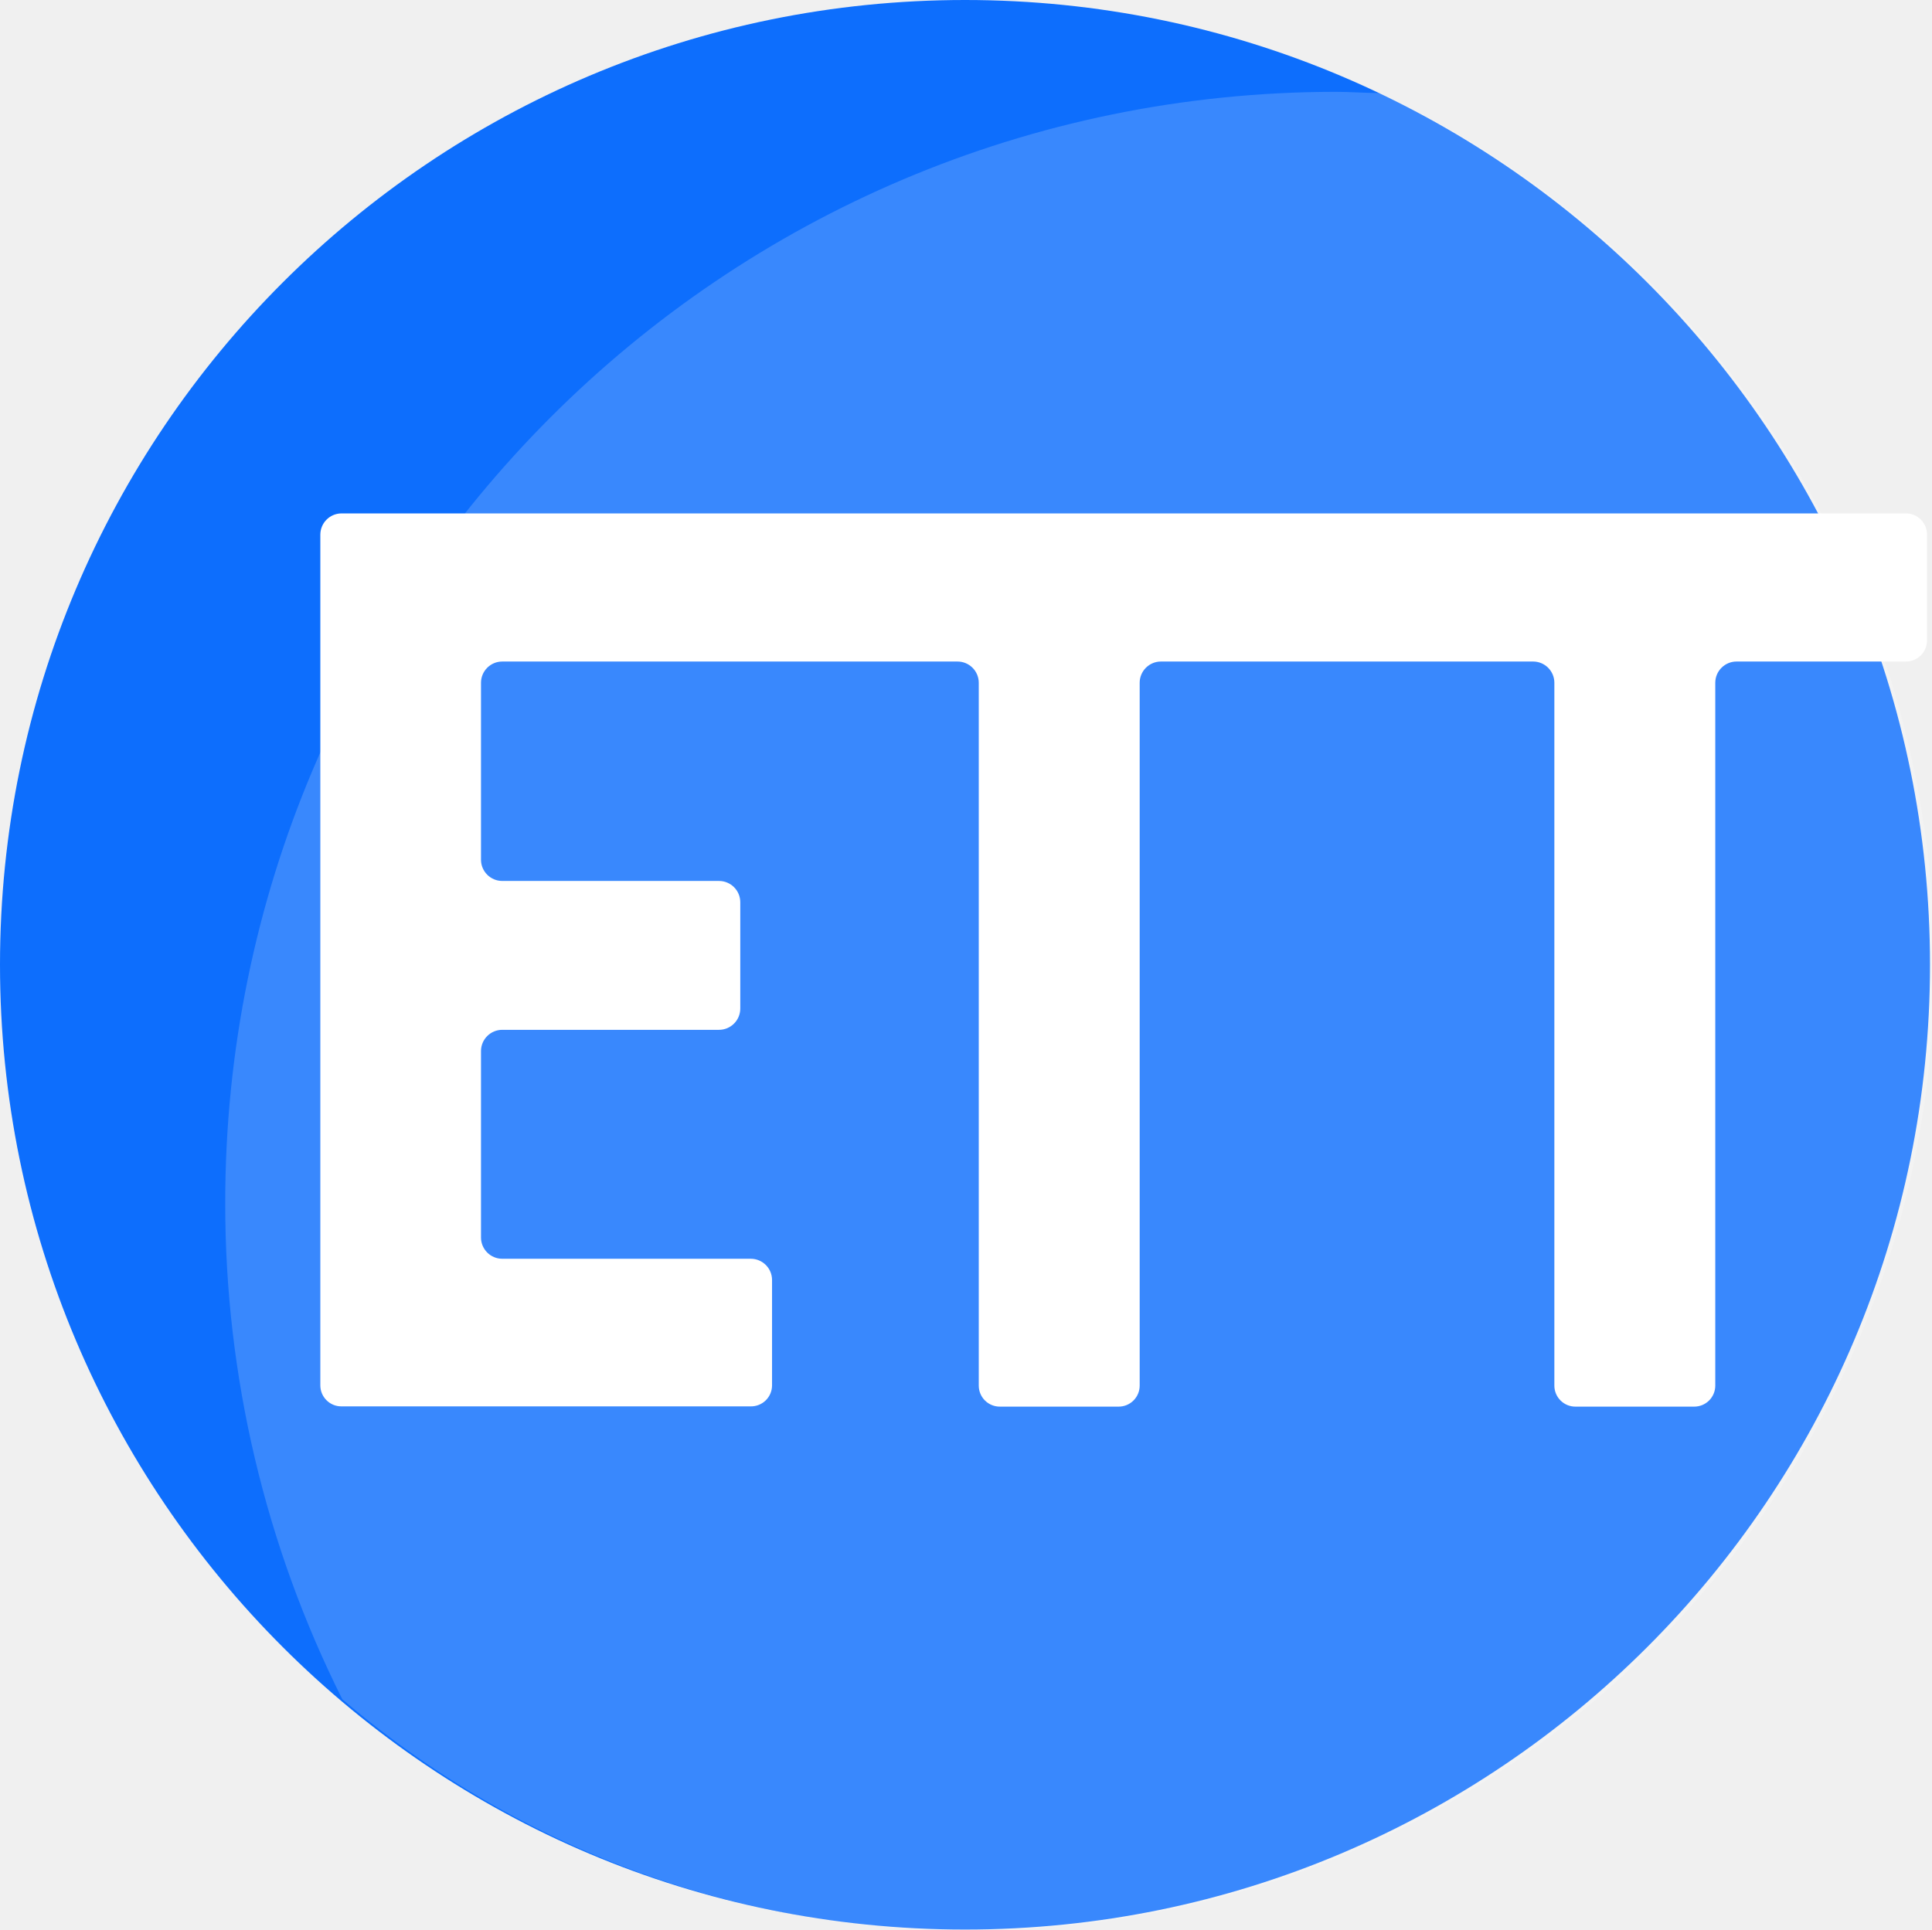
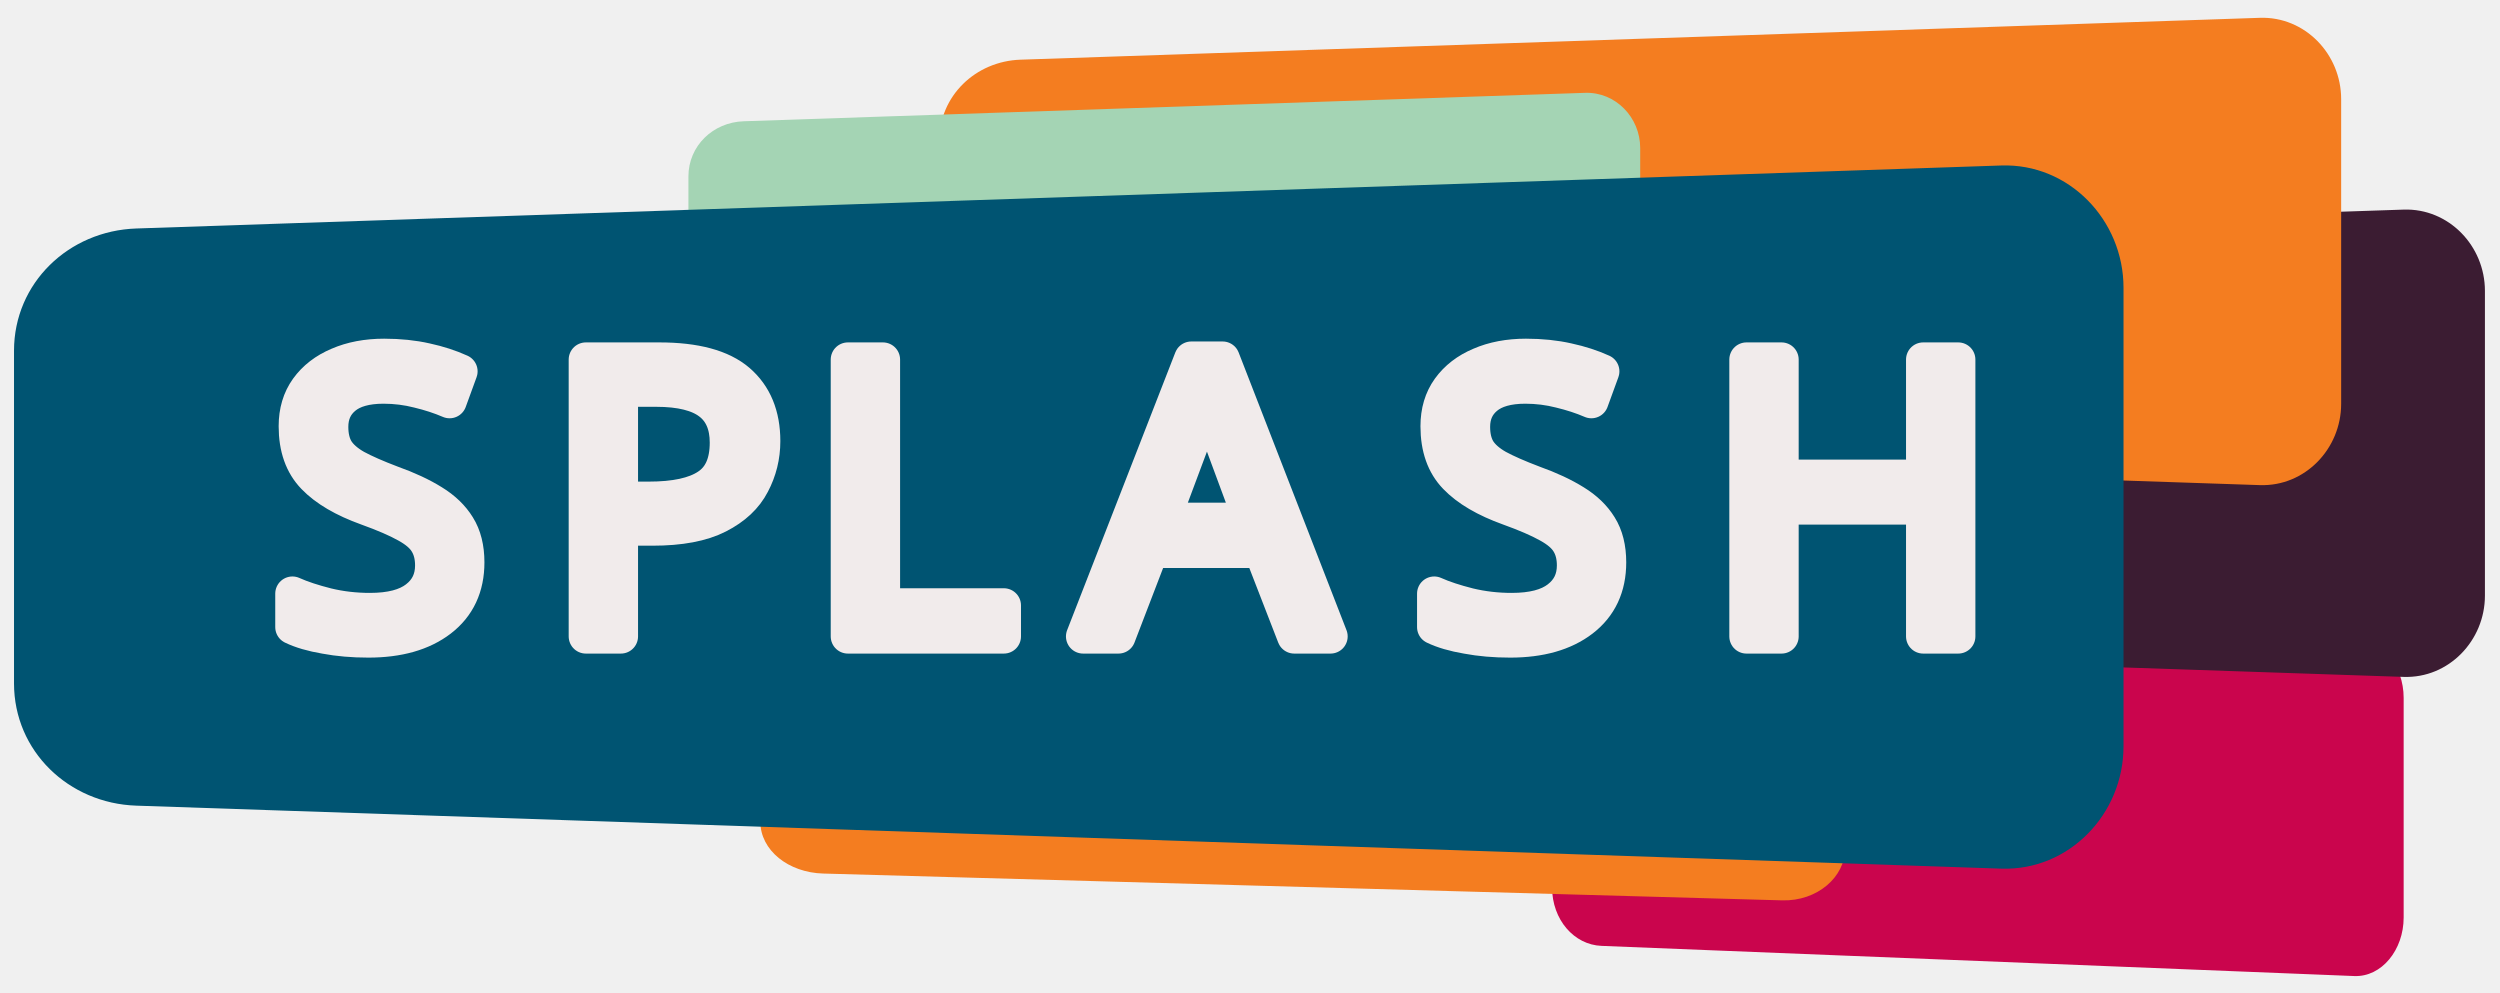
- <svg xmlns="http://www.w3.org/2000/svg" id="Layer_1" data-name="Layer 1" width="77.2" height="77.12" viewBox="0 0 77.2 77.12">
-   <defs>
-     <style>
-       .cls-1 {
-         fill: #0d6efd;
-       }
- 
-       .cls-2, .cls-3 {
-         fill: #fff;
-       }
- 
-       .cls-2 {
-         opacity: 0.18;
-       }
-     </style>
-   </defs>
-   <g>
-     <circle class="cls-1" cx="38.56" cy="38.56" r="38.56" />
-     <path class="cls-2" d="M9,48.08a44.19,44.19,0,0,0,4.68,19.84A38.56,38.56,0,1,0,55.16,3.72c-.59,0-1.19-.05-1.79-.05A44.4,44.4,0,0,0,9,48.08Z" />
-     <path class="cls-3" d="M54,20.52H13.64a.85.85,0,0,0-.84.85v34a.84.84,0,0,0,.84.84H30a.84.84,0,0,0,.85-.84V51.16a.85.85,0,0,0-.85-.85H20.07a.85.85,0,0,1-.85-.85V42a.85.85,0,0,1,.85-.84h8.66a.85.85,0,0,0,.85-.85V36.06a.85.85,0,0,0-.85-.85H20.07a.85.85,0,0,1-.85-.84V27.29a.85.85,0,0,1,.85-.85H38.26a.85.85,0,0,1,.85.85V55.38a.84.84,0,0,0,.85.84h4.73a.84.84,0,0,0,.85-.84V27.29a.85.85,0,0,1,.84-.85H61.27a.85.85,0,0,1,.84.85V55.38a.84.84,0,0,0,.85.84h4.73a.84.84,0,0,0,.85-.84V27.29a.85.85,0,0,1,.85-.85h6.77a.84.84,0,0,0,.84-.85V21.37a.84.84,0,0,0-.84-.85Z" />
+ <svg xmlns="http://www.w3.org/2000/svg" width="126px" height="50px" viewBox="0 0 126 50" version="1.1">
+   <g id="Page-1" stroke="none" stroke-width="1" fill="none" fill-rule="evenodd">
+     <g id="SPLAS_logo" fill-rule="nonzero">
+       <g id="Group" transform="translate(0.706287, 0.895854)">
+         <path d="M80.006,32.847 L117.95,31.327 C119.328,31.272 120.438,32.643 120.438,34.278 L120.438,45.345 C120.438,46.98 119.328,48.352 117.95,48.297 L80.006,46.776 C78.629,46.721 77.518,45.46 77.518,43.825 L77.518,35.799 C77.518,34.164 78.629,32.903 80.006,32.847 L80.006,32.847 Z" id="path81" fill="#CA054D" />
+         <path d="M40.784,30.754 L89.119,29.403 C90.874,29.354 92.288,30.573 92.288,32.026 L92.288,41.86 C92.288,43.312 90.874,44.531 89.119,44.482 L40.784,43.131 C39.029,43.082 37.614,41.961 37.614,40.509 L37.614,33.376 C37.614,31.924 39.029,30.803 40.784,30.754 L40.784,30.754 Z" id="path82" fill="#F47D20" />
+         <path d="M57.975,11.778 L120.438,9.668 C122.706,9.592 124.534,11.495 124.534,13.764 L124.534,29.124 C124.534,31.393 122.706,33.297 120.438,33.22 L57.975,31.11 C55.707,31.033 53.879,29.283 53.879,27.014 L53.879,15.874 C53.879,13.605 55.707,11.855 57.975,11.778 L57.975,11.778 Z" id="path84" fill="#3B1C32" />
+         <path d="M50.728,2.112 L113.192,0.002 C115.46,-0.074 117.288,1.829 117.288,4.098 L117.288,19.458 C117.288,21.727 115.46,23.631 113.192,23.554 L50.728,21.444 C48.46,21.368 46.632,19.617 46.632,17.348 L46.632,6.208 C46.632,3.939 48.46,2.189 50.728,2.112 Z" id="path86" fill="#F47D20" />
+         <path d="M36.77,5.216 L79.179,3.783 C80.719,3.731 81.96,5.023 81.96,6.564 L81.96,16.992 C81.96,18.533 80.719,19.825 79.179,19.773 L36.77,18.341 C35.231,18.289 33.99,17.1 33.99,15.56 L33.99,7.997 C33.99,6.456 35.231,5.268 36.77,5.216 L36.77,5.216 Z" id="path88" fill="#A4D4B4" />
+         <path d="M6.163,10.62 L100.156,7.445 C103.568,7.329 106.319,10.193 106.319,13.608 L106.319,36.721 C106.319,40.135 103.568,42.999 100.156,42.884 L6.163,39.709 C2.751,39.594 0,36.96 0,33.546 L0,16.783 C0,13.368 2.751,10.735 6.163,10.62 Z" id="path91" fill="#005472" />
+         <text id="tspan91" stroke="#F1EBEB" stroke-width="1.73" fill="#F1EBEB" stroke-linecap="round" stroke-linejoin="round" font-family="Visage-Regular, Visage" font-size="19.525" font-weight="normal">
+           <tspan x="13.032" y="31.183">S</tspan>
+         </text>
+         <text id="tspan92" stroke="#F1EBEB" stroke-width="1.73" fill="#F1EBEB" stroke-linecap="round" stroke-linejoin="round" font-family="Visage-Regular, Visage" font-size="19.525" font-weight="normal">
+           <tspan x="85.425" y="31.183">H</tspan>
+         </text>
+         <text id="tspan93" stroke="#F1EBEB" stroke-width="1.73" fill="#F1EBEB" stroke-linecap="round" stroke-linejoin="round" font-family="Visage-Regular, Visage" font-size="19.525" font-weight="normal">
+           <tspan x="26.931" y="31.183">P</tspan>
+         </text>
+         <text id="tspan94" stroke="#F1EBEB" stroke-width="1.73" fill="#F1EBEB" stroke-linecap="round" stroke-linejoin="round" font-family="Visage-Regular, Visage" font-size="19.525" font-weight="normal">
+           <tspan x="40.135" y="31.183">L</tspan>
+         </text>
+         <text id="tspan95" stroke="#F1EBEB" stroke-width="1.73" fill="#F1EBEB" stroke-linecap="round" stroke-linejoin="round" font-family="Visage-Regular, Visage" font-size="19.525" font-weight="normal">
+           <tspan x="53.884" y="31.183">A</tspan>
+         </text>
+         <text id="tspan96" stroke="#F1EBEB" stroke-width="1.73" fill="#F1EBEB" stroke-linecap="round" stroke-linejoin="round" font-family="Visage-Regular, Visage" font-size="19.525" font-weight="normal">
+           <tspan x="70.577" y="31.183">S</tspan>
+         </text>
+       </g>
+     </g>
  </g>
</svg>
